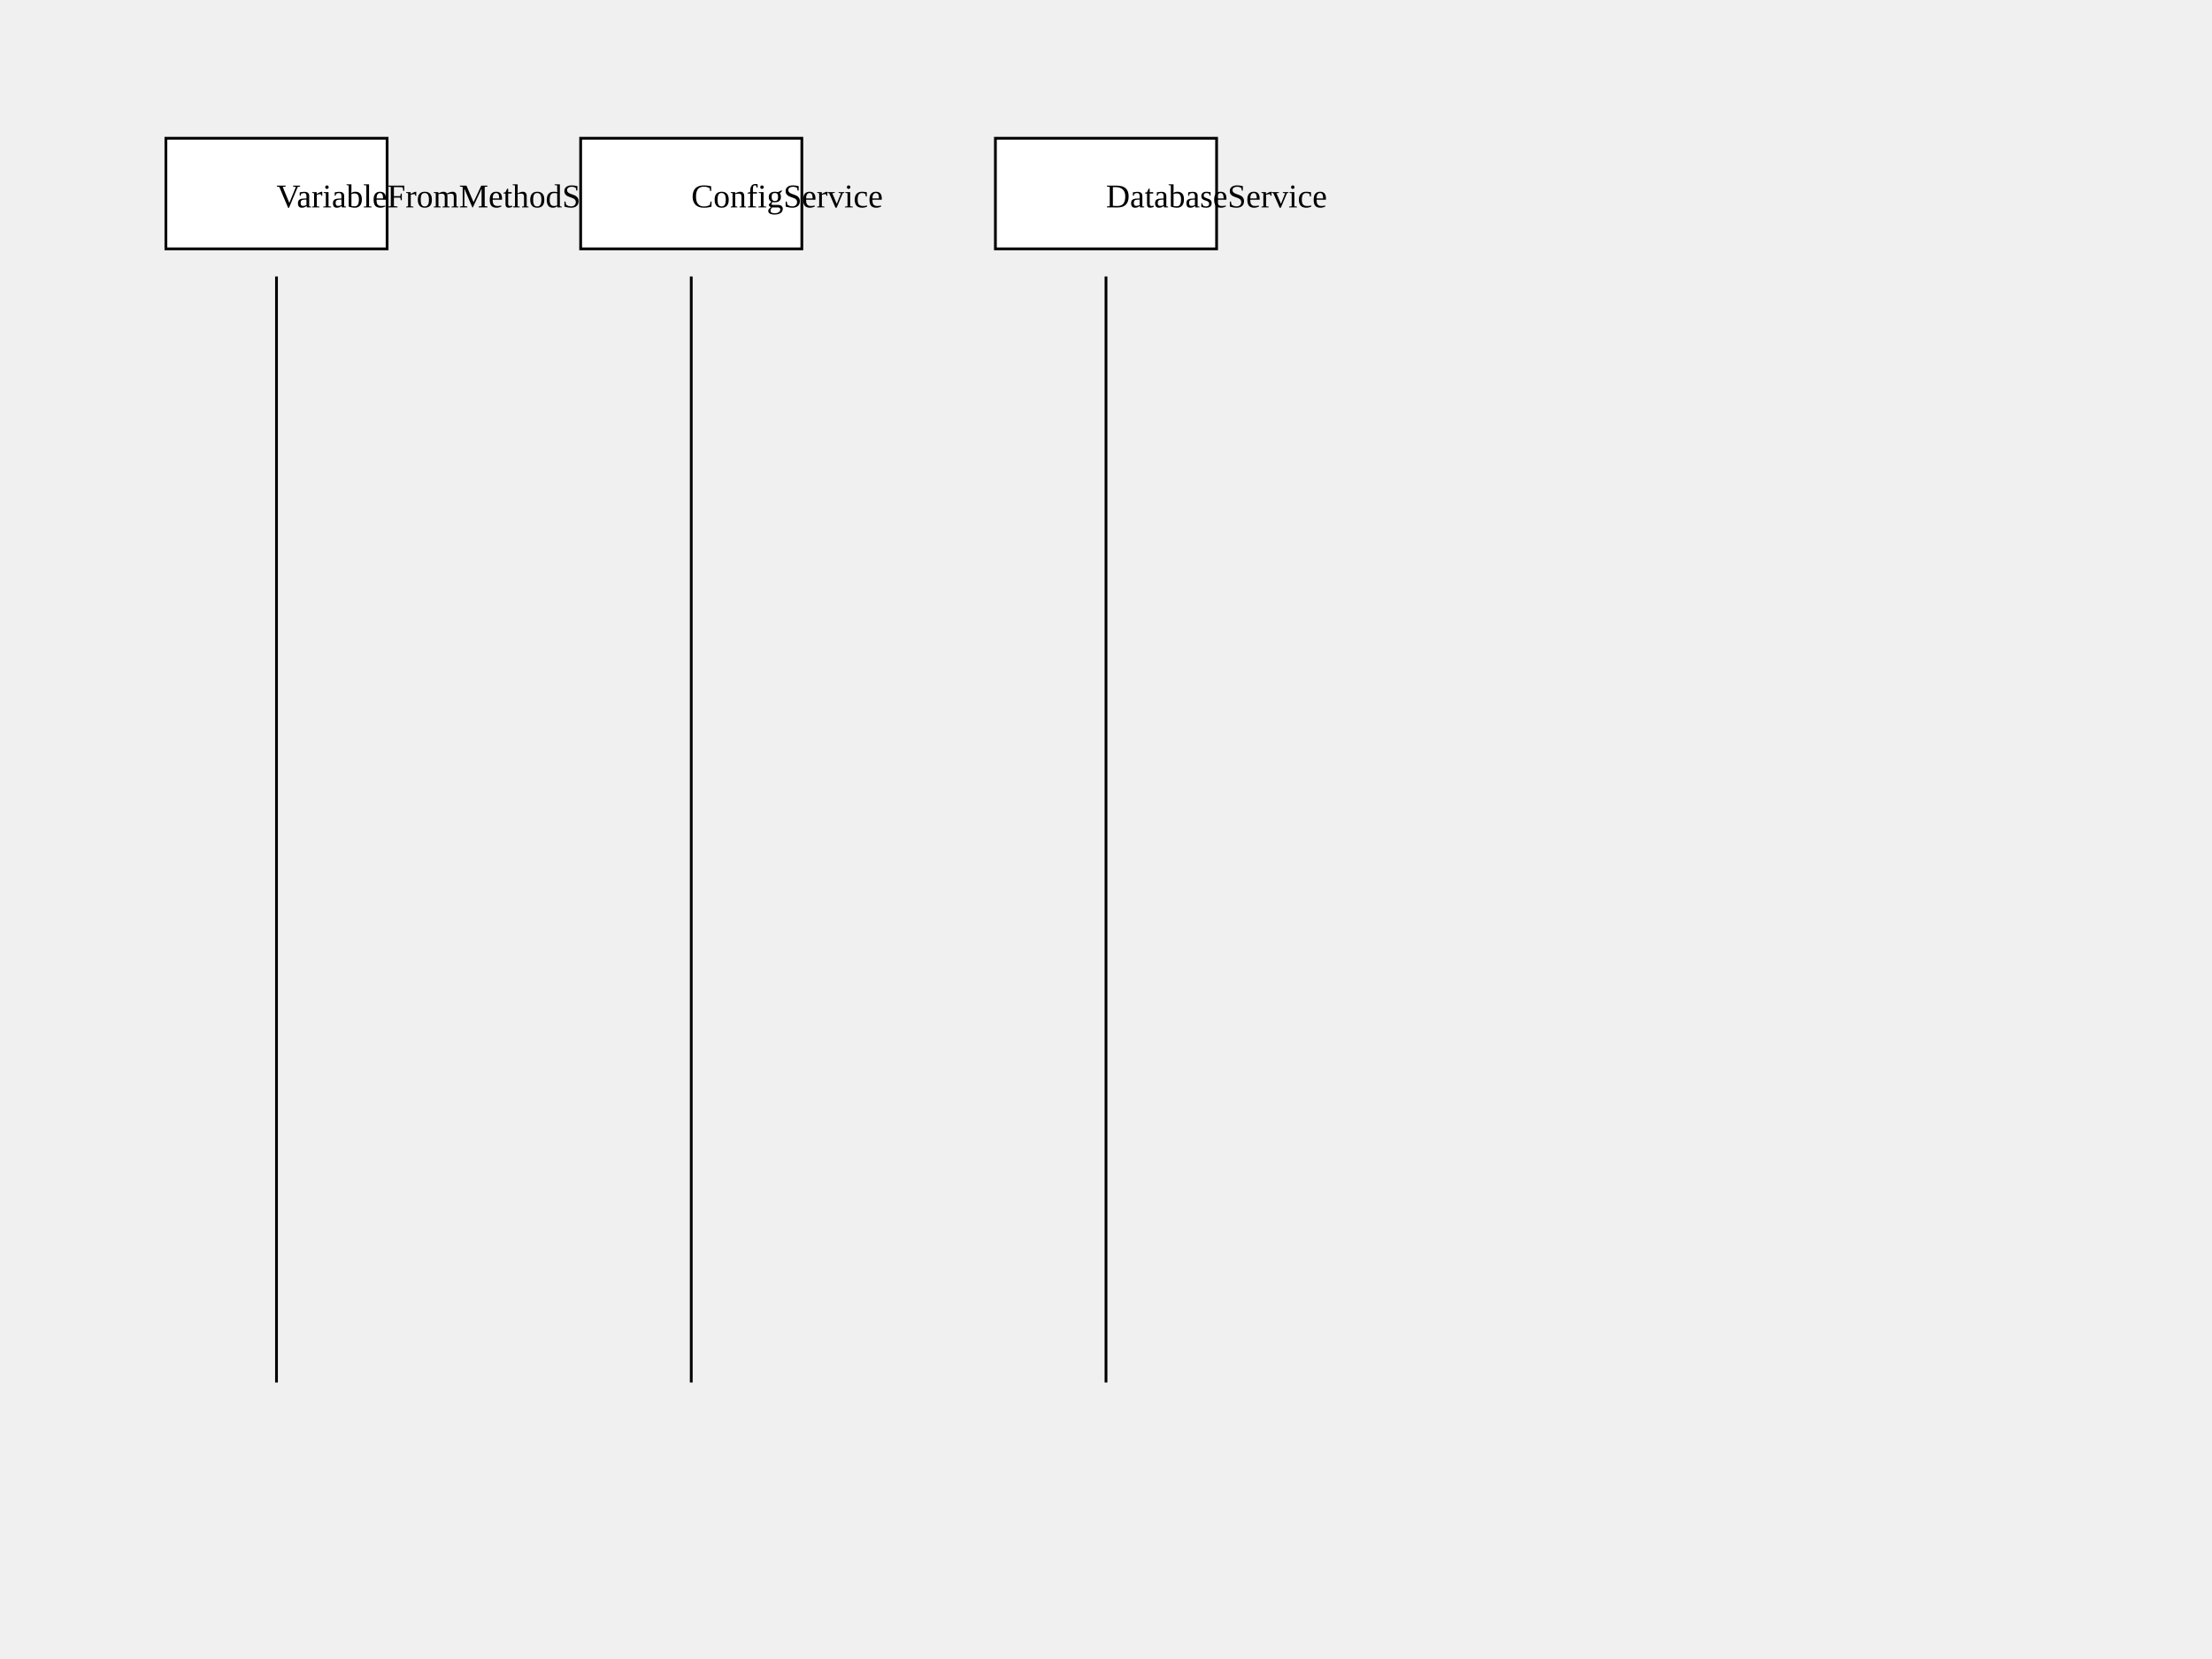
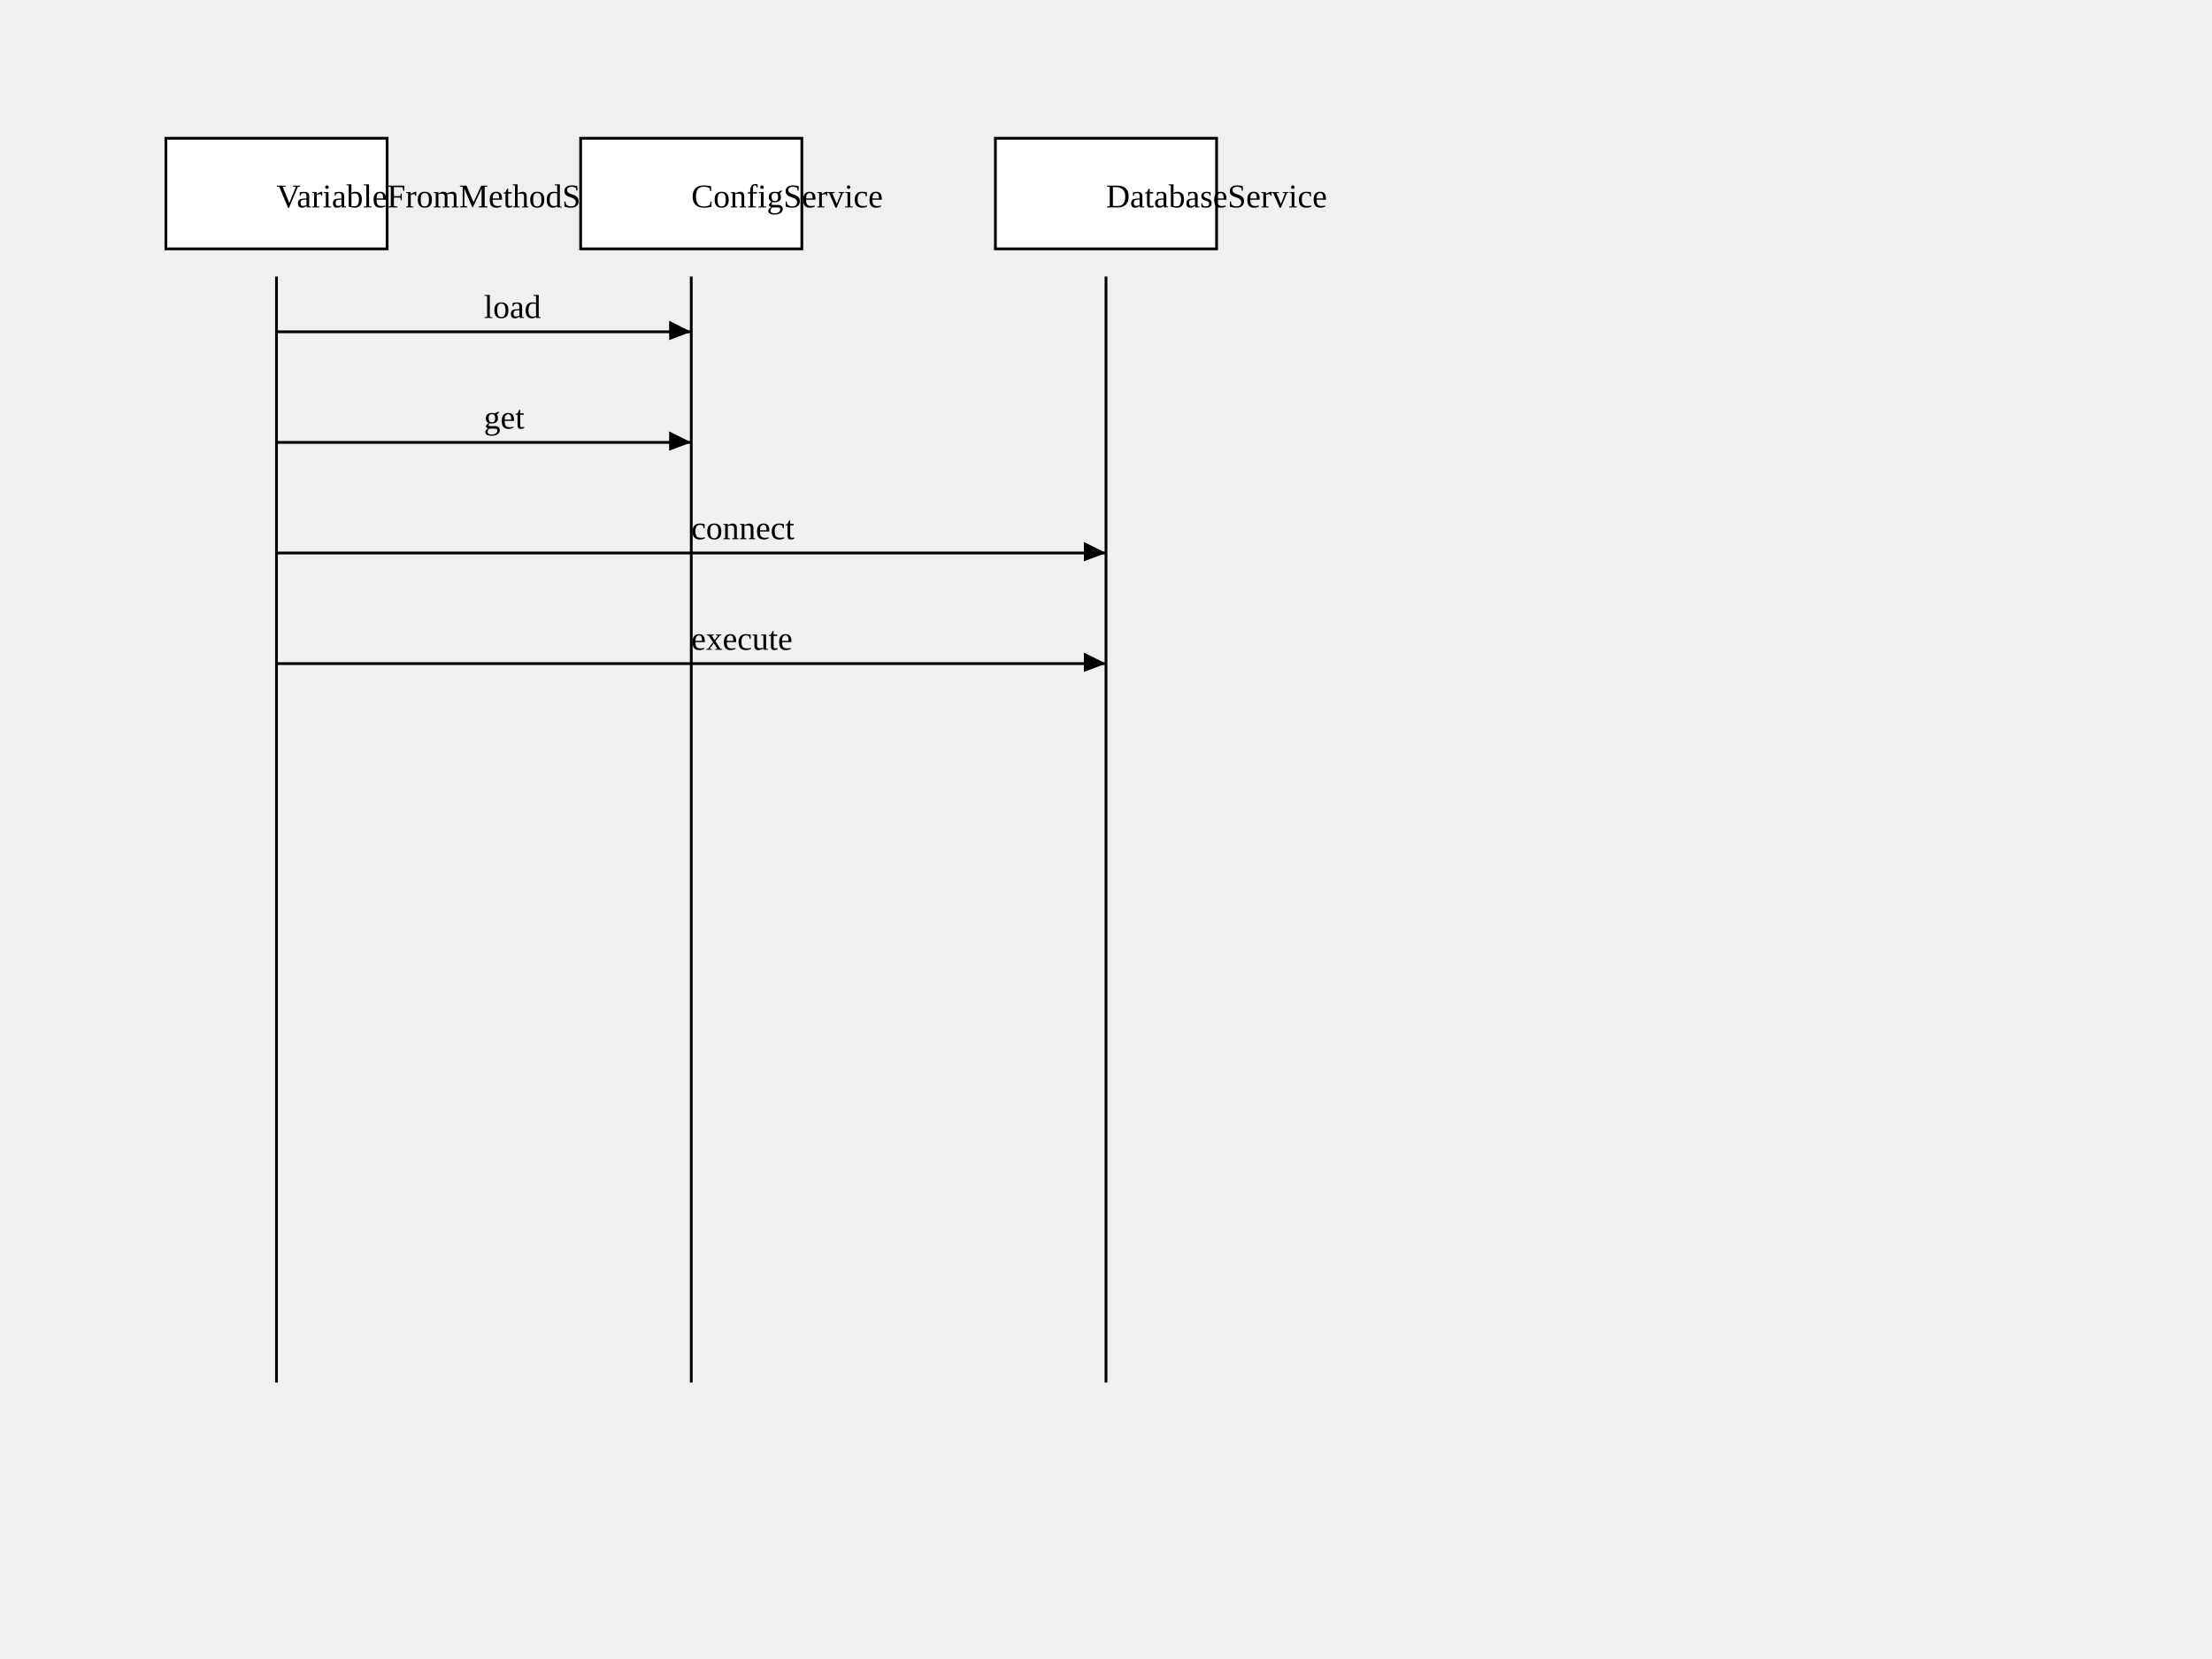
<svg xmlns="http://www.w3.org/2000/svg" viewBox="0 0 800 600" width="800" height="600">
  <rect x="60" y="50" width="80" height="40" fill="#fff" stroke="#000" />
  <text x="100" y="75">VariableFromMethodService</text>
  <line x1="100" y1="100" x2="100" y2="500" stroke="#000" class="dashed" />
-   <rect x="210" y="50" width="80" height="40" fill="#fff" stroke="#000" />
+   <rect x="210" y="50" width="80" height="40" stroke="#000" fill="#fff" />
  <text x="250" y="75">ConfigService</text>
  <line x1="250" y1="100" x2="250" y2="500" stroke="#000" class="dashed" />
  <rect x="360" y="50" width="80" height="40" fill="#fff" stroke="#000" />
  <text x="400" y="75">DatabaseService</text>
  <line x1="400" y1="100" x2="400" y2="500" stroke="#000" class="dashed" />
+   <line x1="100" y1="120" x2="250" y2="120" stroke="#000" />
+   <polygon points="250,120 242,123 242,116" fill="#000" />
+   <text x="175" y="115">load</text>
+   <line x1="100" y1="160" x2="250" y2="160" stroke="#000" />
+   <polygon points="250,160 242,163 242,156" fill="#000" />
+   <text x="175" y="155">get</text>
+   <line x1="100" y1="200" x2="400" y2="200" stroke="#000" />
+   <polygon points="400,200 392,203 392,196" fill="#000" />
+   <text x="250" y="195">connect</text>
+   <line x1="100" y1="240" x2="400" y2="240" stroke="#000" />
+   <polygon points="400,240 392,243 392,236" fill="#000" />
+   <text x="250" y="235">execute</text>
</svg>
